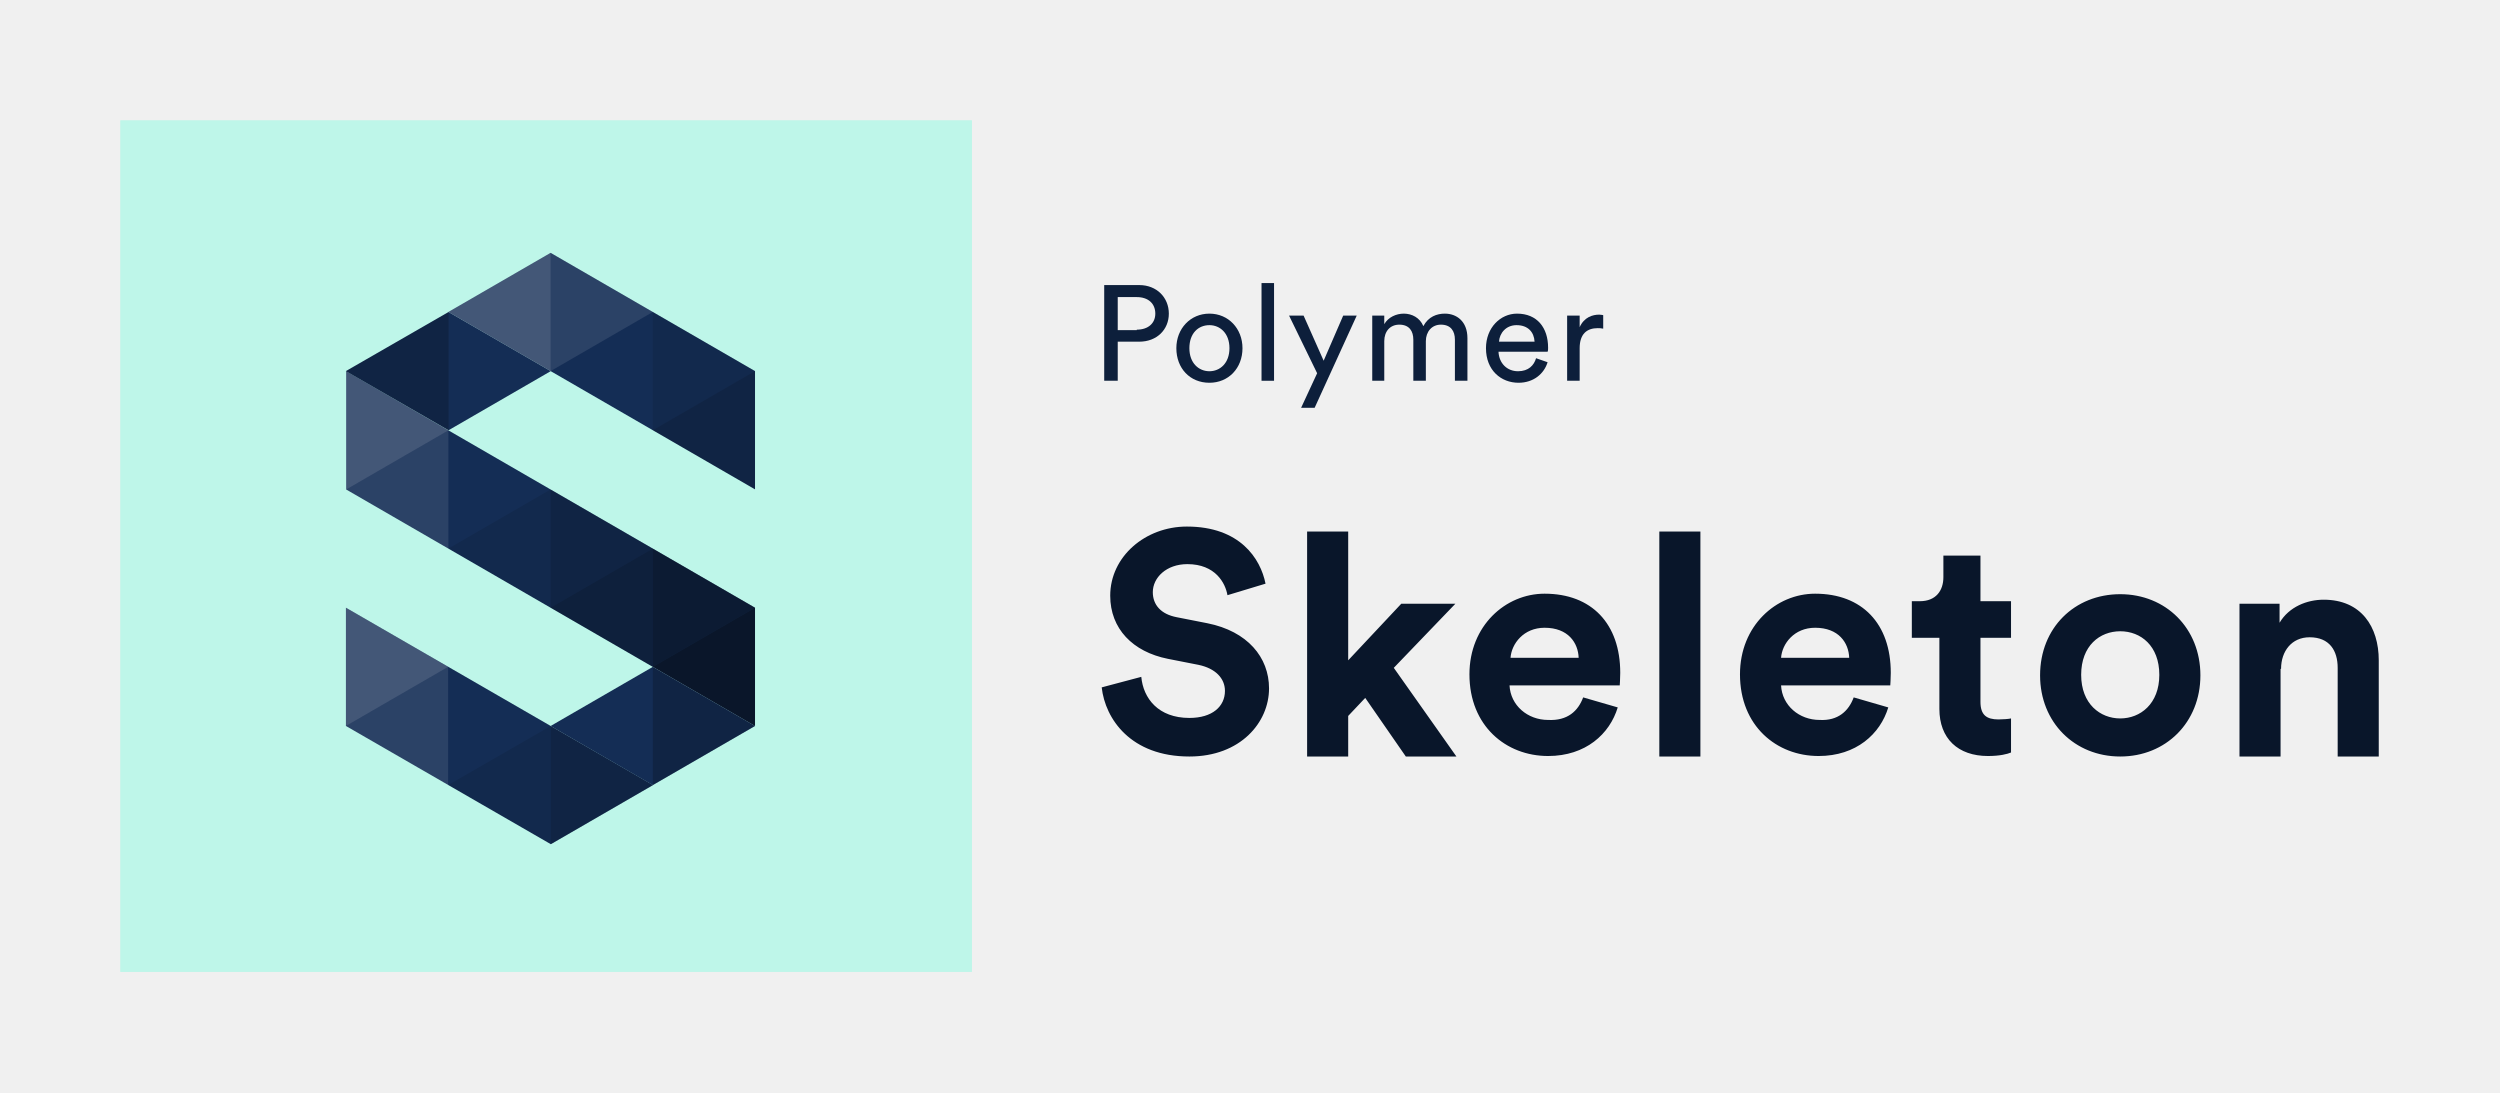
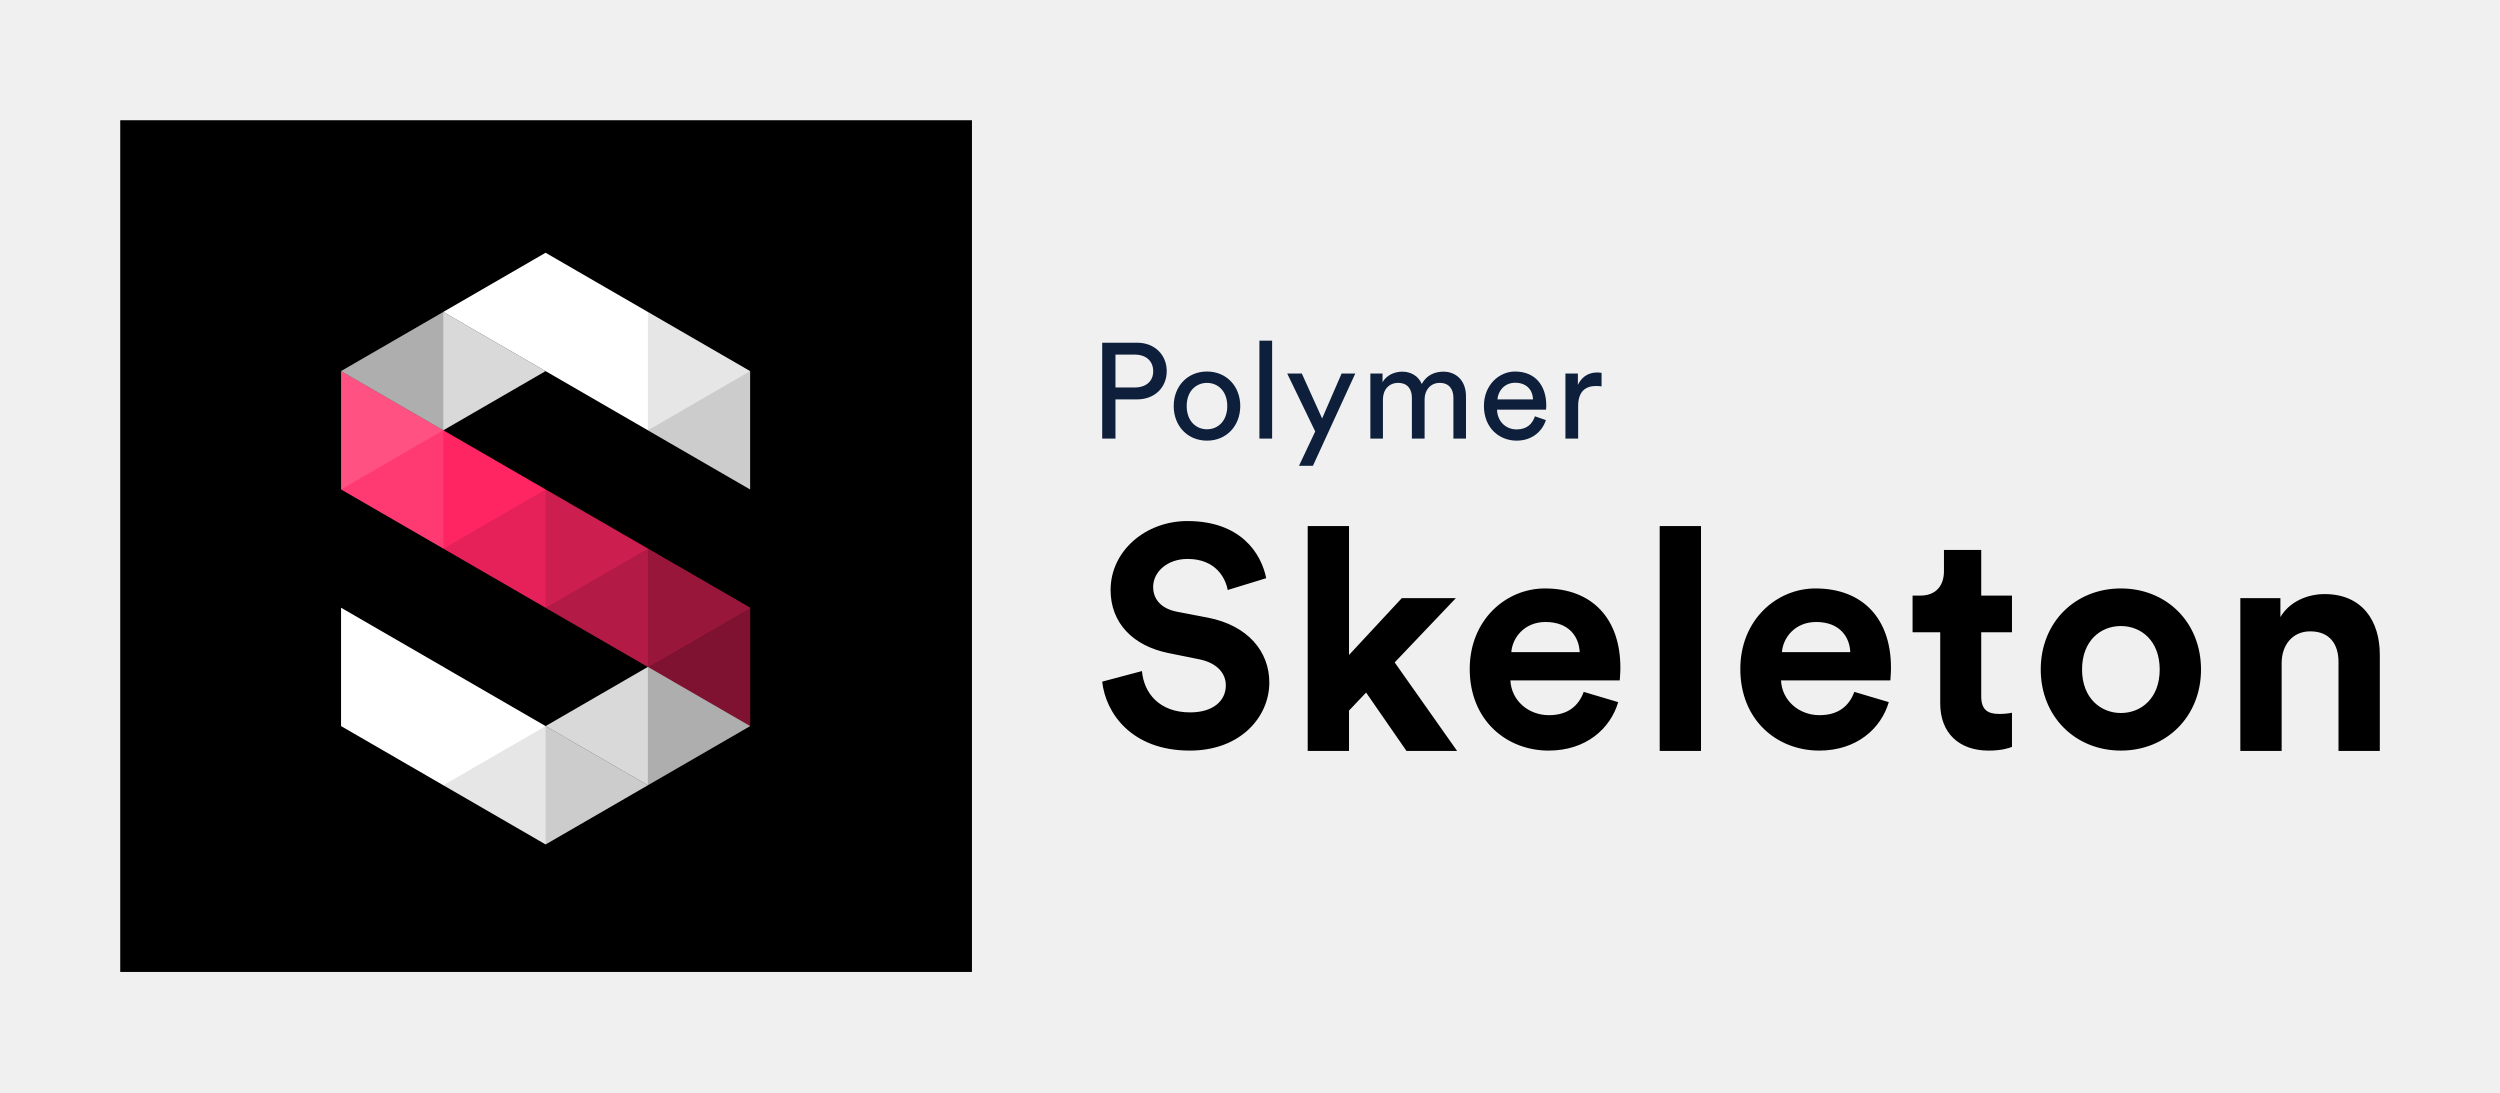
- <svg xmlns="http://www.w3.org/2000/svg" version="1.1" id="Layer_1" x="0px" y="0px" viewBox="0 0 499 218" style="enable-background:new 0 0 499 218;" xml:space="preserve">
-   <style type="text/css">
- 	.st0{fill:#09162A;}
- 	.st1{enable-background:new    ;}
- 	.st2{fill:#0D1F3B;}
- 	.st3{fill:#BEF6E9;}
- 	.st4{fill:#142D55;}
- 	.st5{fill:#FFFFFF;fill-opacity:0.2;}
- 	.st6{fill:#FFFFFF;fill-opacity:0.1;}
- 	.st7{fill-opacity:0.1;}
- 	.st8{fill-opacity:0.2;}
- 	.st9{fill-opacity:0.3;}
- 	.st10{fill-opacity:0.4;}
- 	.st11{fill-opacity:0.5;}
- 	.st12{fill:none;}
- </style>
-   <g id="Page-1">
-     <g id="Artboard">
-       <g id="Group-3" transform="translate(24, 24)">
-         <g id="Group-5" transform="translate(194, 25)">
-           <path id="Skeleton" class="st0" d="M34.6,67.5c-1-5-5.1-11.4-15.7-11.4c-8.3,0-15.3,6-15.3,13.8c0,6.6,4.5,11.2,11.5,12.6      l6.1,1.2c3.4,0.7,5.3,2.7,5.3,5.2c0,3.1-2.5,5.4-7.1,5.4c-6.2,0-9.2-3.9-9.6-8.2l-7.9,2.1c0.7,6.3,5.8,13.8,17.5,13.8      c10.2,0,15.9-6.8,15.9-13.6c0-6.2-4.3-11.4-12.3-13l-6.1-1.2c-3.2-0.6-4.8-2.5-4.8-5c0-2.9,2.7-5.6,6.9-5.6c5.6,0,7.6,3.8,8,6.2      L34.6,67.5z M72.5,71.5H61.7L51.1,82.8V57.1h-8.2V102h8.2v-8.1l3.4-3.6l8.1,11.7h10.1L60.2,84.3L72.5,71.5z M83.5,82.3h13.6      c-0.1-3-2.1-6-6.8-6C86.1,76.3,83.7,79.5,83.5,82.3z M98,90.2l6.9,2c-1.6,5.3-6.4,9.7-13.9,9.7c-8.4,0-15.7-6-15.7-16.3      c0-9.7,7.2-16.1,15-16.1c9.4,0,15.1,6,15.1,15.8c0,1.2-0.1,2.4-0.1,2.5H83.3c0.2,4,3.6,6.9,7.7,6.9C94.9,94.9,97,92.9,98,90.2z       M121.4,102V57.1h-8.2V102H121.4z M137.5,82.3h13.6c-0.1-3-2.1-6-6.8-6C140.1,76.3,137.7,79.5,137.5,82.3z M152,90.2l6.9,2      c-1.6,5.3-6.4,9.7-13.9,9.7c-8.4,0-15.7-6-15.7-16.3c0-9.7,7.2-16.1,15-16.1c9.4,0,15.1,6,15.1,15.8c0,1.2-0.1,2.4-0.1,2.5      h-21.8c0.2,4,3.6,6.9,7.7,6.9C148.9,94.9,151,92.9,152,90.2z M177.3,61.9h-7.4v4.3c0,2.7-1.5,4.8-4.7,4.8h-1.6v7.3h5.5v14.2      c0,5.9,3.7,9.4,9.7,9.4c2.4,0,3.9-0.4,4.6-0.7v-6.8c-0.4,0.1-1.6,0.2-2.5,0.2c-2.4,0-3.6-0.9-3.6-3.5V78.3h6.1V71h-6.1V61.9z       M205.2,94.4c4,0,7.8-2.9,7.8-8.7s-3.7-8.7-7.8-8.7s-7.8,2.9-7.8,8.7C197.4,91.5,201.2,94.4,205.2,94.4z M205.2,69.6      c9.1,0,16,6.8,16,16.2c0,9.4-6.9,16.2-16,16.2s-16-6.8-16-16.2C189.2,76.3,196.1,69.6,205.2,69.6z M237.3,84.5      c0-3.5,2.1-6.3,5.7-6.3c4,0,5.6,2.7,5.6,6.1V102h8.2V82.8c0-6.7-3.5-12.1-11-12.1c-3.3,0-6.9,1.4-8.8,4.6v-3.8h-8V102h8.2V84.5z      " />
-           <g class="st1">
-             <path class="st2" d="M5.1,19.2V27H2.4V7.9h7c3.5,0,5.9,2.5,5.9,5.7c0,3.2-2.4,5.6-5.9,5.6H5.1z M8.9,16.8       c2.3,0,3.7-1.3,3.7-3.2c0-2-1.4-3.3-3.7-3.3H5.1v6.6H8.9z" />
-             <path class="st2" d="M30,20.5c0,4-2.8,6.9-6.6,6.9c-3.9,0-6.6-2.9-6.6-6.9c0-3.9,2.8-6.9,6.6-6.9C27.2,13.6,30,16.6,30,20.5z        M27.4,20.5c0-3-1.9-4.6-4-4.6c-2.2,0-4,1.6-4,4.6c0,3,1.9,4.6,4,4.6C25.5,25.1,27.4,23.5,27.4,20.5z" />
-             <path class="st2" d="M33.8,27V7.5h2.5V27H33.8z" />
-             <path class="st2" d="M41.7,32.4l3.2-6.9L39.3,14h2.9l4,9l3.9-9h2.7l-8.4,18.4H41.7z" />
-             <path class="st2" d="M55.9,27V14h2.4v1.7c0.8-1.4,2.4-2.1,3.9-2.1c1.6,0,3.2,0.8,3.9,2.5c1-1.9,2.7-2.5,4.3-2.5       c2.3,0,4.5,1.5,4.5,4.9V27h-2.5v-8.2c0-1.7-0.8-3-2.8-3c-1.8,0-3,1.4-3,3.3V27h-2.5v-8.2c0-1.7-0.8-3-2.8-3c-1.8,0-3,1.3-3,3.3       V27H55.9z" />
-             <path class="st2" d="M90.9,23.3c-0.7,2.3-2.8,4.1-5.8,4.1c-3.5,0-6.5-2.5-6.5-6.9c0-4.1,2.9-6.9,6.2-6.9c4,0,6.2,2.8,6.2,6.8       c0,0.3,0,0.6-0.1,0.8h-9.8c0.1,2.3,1.7,3.9,3.9,3.9c2.1,0,3.2-1.2,3.6-2.6L90.9,23.3z M88.3,19.2c-0.1-1.9-1.3-3.3-3.6-3.3       c-2.1,0-3.4,1.6-3.5,3.3H88.3z" />
-             <path class="st2" d="M102,16.6c-0.4-0.1-0.8-0.1-1.1-0.1c-2.1,0-3.6,1.1-3.6,4V27h-2.5V14h2.5v2.3c0.9-2,2.6-2.5,3.9-2.5       c0.4,0,0.7,0.1,0.8,0.1V16.6z" />
-           </g>
-         </g>
-         <g id="Group-2">
-           <rect id="Rectangle" class="st3" width="170" height="170" />
-           <g id="polymer-2" transform="translate(85.5, 85) scale(-1, 1) rotate(-90) translate(-85.5, -85) translate(25.5, 43.5)">
-             <g id="Group-4" transform="translate(24, 0)">
-               <polygon id="Shape" class="st4" points="47.3,81.9 0.1,0.3 23.7,0.3 70.9,81.9       " />
-               <polygon id="Shape_1_" class="st5" points="47.3,81.9 59.1,61.5 70.9,81.9       " />
-               <polygon id="Shape_2_" class="st6" points="35.5,61.5 47.3,81.9 59.1,61.5       " />
-               <polygon id="Shape_3_" class="st7" points="23.7,41.1 35.5,61.5 47.3,41.1       " />
-               <polygon id="Shape_4_" class="st8" points="23.7,41.1 35.5,20.7 47.3,41.1       " />
-               <polygon id="Shape_5_" class="st9" points="11.9,20.7 23.7,41.1 35.5,20.7 11.9,20.7       " />
-               <polygon id="Shape_6_" class="st10" points="23.7,0.3 35.5,20.7 11.9,20.7       " />
-               <polygon id="Shape_7_" class="st11" points="0.1,0.3 11.9,20.7 23.7,0.3 0.1,0.3       " />
-             </g>
-             <g id="Group" transform="translate(0, 20.25323)">
-               <polygon id="Shape_8_" class="st4" points="24.1,61.7 0.5,20.8 12.3,0.4 47.7,61.7 24.1,61.7       " />
-               <polygon id="Shape_9_" class="st5" points="24.1,61.7 35.9,41.3 47.7,61.7 24.1,61.7       " />
-               <polygon id="Shape_10_" class="st6" points="12.3,41.3 24.1,61.7 35.9,41.3       " />
-               <polygon id="Shape_11_" class="st12" points="12.3,41.3 24.1,20.8 35.9,41.3       " />
-               <polygon id="Shape_12_" class="st7" points="0.5,20.8 12.3,41.3 24.1,20.8 0.5,20.8       " />
-               <polygon id="Shape_13_" class="st8" points="0.5,20.8 12.3,0.4 24.1,20.8 0.5,20.8       " />
-             </g>
-             <g id="Group_1_" transform="translate(11.99225, 0)">
-               <polygon id="Shape_14_" class="st4" points="12.1,41.1 0.3,20.7 12.1,0.3 23.9,20.7       " />
-               <polygon id="Shape_15_" class="st8" points="23.9,20.7 12.1,0.3 0.3,20.7       " />
-             </g>
-             <g id="Group_2_" transform="translate(83.02326, 40.96677)">
-               <polygon id="Shape_16_" class="st4" points="11.9,41 0.1,20.5 11.9,0.1 23.7,20.5       " />
-               <polygon id="Shape_17_" class="st8" points="23.7,20.5 11.9,41 0.1,20.5       " />
-             </g>
-             <g id="Group_3_" transform="translate(71.03101, -0)">
-               <polygon id="Shape_18_" class="st4" points="35.7,61.5 0.3,0.3 23.9,0.3 47.5,41.1 35.7,61.5       " />
-               <polygon id="Shape_19_" class="st5" points="23.9,41.1 35.7,61.5 47.5,41.1       " />
-               <polygon id="Shape_20_" class="st6" points="23.9,41.1 35.7,20.7 47.5,41.1       " />
-               <polygon id="Shape_21_" class="st7" points="12.1,20.7 23.9,0.3 35.7,20.7       " />
-               <polygon id="Shape_22_" class="st8" points="0.3,0.3 12.1,20.7 23.9,0.3       " />
-             </g>
-           </g>
-         </g>
+ <svg xmlns="http://www.w3.org/2000/svg" width="499" height="218" viewBox="0 0 499 218">
+   <g fill="none" fill-rule="evenodd" transform="translate(24 24)">
+     <g transform="translate(196 44)">
+       <path fill="#000" d="M32.736,47.408 C31.744,42.448 27.652,36 16.988,36 C8.68,36 1.674,41.952 1.674,49.764 C1.674,56.398 6.2,60.924 13.206,62.35 L19.344,63.59 C22.754,64.272 24.676,66.256 24.676,68.798 C24.676,71.898 22.134,74.192 17.546,74.192 C11.346,74.192 8.308,70.286 7.936,65.946 L0,68.054 C0.682,74.316 5.828,81.818 17.484,81.818 C27.714,81.818 33.356,74.998 33.356,68.24 C33.356,62.04 29.078,56.832 21.08,55.282 L14.942,54.104 C11.718,53.484 10.168,51.562 10.168,49.144 C10.168,46.23 12.896,43.564 17.05,43.564 C22.63,43.564 24.614,47.346 25.048,49.764 L32.736,47.408 Z M70.592,51.384 L59.804,51.384 L49.264,62.73 L49.264,37 L41.018,37 L41.018,81.888 L49.264,81.888 L49.264,73.828 L52.674,70.232 L60.734,81.888 L70.84,81.888 L58.378,64.218 L70.592,51.384 Z M81.664,62.164 L95.304,62.164 C95.18,59.126 93.196,56.15 88.484,56.15 C84.206,56.15 81.85,59.374 81.664,62.164 Z M96.11,70.1 L102.992,72.146 C101.442,77.416 96.606,81.818 89.104,81.818 C80.734,81.818 73.356,75.804 73.356,65.512 C73.356,55.778 80.548,49.454 88.36,49.454 C97.784,49.454 103.426,55.468 103.426,65.264 C103.426,66.442 103.302,67.682 103.302,67.806 L81.478,67.806 C81.664,71.836 85.074,74.75 89.166,74.75 C93.01,74.75 95.118,72.828 96.11,70.1 Z M119.52,81.888 L119.52,37 L111.274,37 L111.274,81.888 L119.52,81.888 Z M135.676,62.164 L149.316,62.164 C149.192,59.126 147.208,56.15 142.496,56.15 C138.218,56.15 135.862,59.374 135.676,62.164 Z M150.122,70.1 L157.004,72.146 C155.454,77.416 150.618,81.818 143.116,81.818 C134.746,81.818 127.368,75.804 127.368,65.512 C127.368,55.778 134.56,49.454 142.372,49.454 C151.796,49.454 157.438,55.468 157.438,65.264 C157.438,66.442 157.314,67.682 157.314,67.806 L135.49,67.806 C135.676,71.836 139.086,74.75 143.178,74.75 C147.022,74.75 149.13,72.828 150.122,70.1 Z M175.452,41.768 L168.012,41.768 L168.012,46.046 C168.012,48.774 166.524,50.882 163.3,50.882 L161.75,50.882 L161.75,58.198 L167.268,58.198 L167.268,72.396 C167.268,78.286 170.988,81.82 176.94,81.82 C179.358,81.82 180.846,81.386 181.59,81.076 L181.59,74.256 C181.156,74.38 180.04,74.504 179.048,74.504 C176.692,74.504 175.452,73.636 175.452,70.97 L175.452,58.198 L181.59,58.198 L181.59,50.882 L175.452,50.882 L175.452,41.768 Z M203.327,74.316 C207.357,74.316 211.077,71.402 211.077,65.636 C211.077,59.87 207.357,56.956 203.327,56.956 C199.297,56.956 195.577,59.87 195.577,65.636 C195.577,71.34 199.297,74.316 203.327,74.316 Z M203.327,49.454 C212.441,49.454 219.323,56.212 219.323,65.636 C219.323,74.998 212.441,81.818 203.327,81.818 C194.213,81.818 187.331,74.998 187.331,65.636 C187.331,56.212 194.213,49.454 203.327,49.454 Z M235.417,64.342 C235.417,60.808 237.525,58.018 241.121,58.018 C245.089,58.018 246.763,60.684 246.763,64.094 L246.763,81.888 L255.009,81.888 L255.009,62.668 C255.009,55.972 251.537,50.578 243.973,50.578 C240.687,50.578 237.029,52.004 235.169,55.166 L235.169,51.384 L227.171,51.384 L227.171,81.888 L235.417,81.888 L235.417,64.342 Z" />
+       <path fill="#0D1F3B" d="M2.646,9.342 L6.48,9.342 C8.775,9.342 10.179,8.073 10.179,6.102 C10.179,4.077 8.775,2.781 6.48,2.781 L2.646,2.781 L2.646,9.342 Z M6.966,11.718 L2.646,11.718 L2.646,19.548 L0,19.548 L0,0.405 L6.966,0.405 C10.503,0.405 12.879,2.862 12.879,6.075 C12.879,9.315 10.503,11.718 6.966,11.718 Z M20.914,17.685 C23.074,17.685 24.964,16.065 24.964,13.041 C24.964,10.044 23.074,8.424 20.914,8.424 C18.754,8.424 16.864,10.044 16.864,13.041 C16.864,16.065 18.754,17.685 20.914,17.685 Z M20.914,6.156 C24.802,6.156 27.556,9.099 27.556,13.041 C27.556,17.01 24.802,19.953 20.914,19.953 C17.026,19.953 14.272,17.01 14.272,13.041 C14.272,9.099 17.026,6.156 20.914,6.156 Z M33.916,19.548 L31.378,19.548 L31.378,0 L33.916,0 L33.916,19.548 Z M42.059,24.975 L39.278,24.975 L42.518,18.117 L36.929,6.561 L39.845,6.561 L43.895,15.525 L47.783,6.561 L50.51,6.561 L42.059,24.975 Z M56.034,19.548 L53.523,19.548 L53.523,6.561 L55.953,6.561 L55.953,8.289 C56.763,6.858 58.383,6.183 59.895,6.183 C61.515,6.183 63.081,6.966 63.783,8.64 C64.809,6.777 66.483,6.183 68.13,6.183 C70.398,6.183 72.612,7.722 72.612,11.124 L72.612,19.548 L70.101,19.548 L70.101,11.394 C70.101,9.693 69.264,8.424 67.347,8.424 C65.565,8.424 64.35,9.828 64.35,11.691 L64.35,19.548 L61.812,19.548 L61.812,11.394 C61.812,9.72 61.002,8.424 59.058,8.424 C57.249,8.424 56.034,9.774 56.034,11.718 L56.034,19.548 Z M78.891,11.718 L85.992,11.718 C85.938,9.855 84.723,8.397 82.428,8.397 C80.295,8.397 78.999,10.044 78.891,11.718 Z M86.37,15.093 L88.557,15.849 C87.828,18.144 85.749,19.953 82.725,19.953 C79.242,19.953 76.191,17.415 76.191,13.014 C76.191,8.937 79.134,6.156 82.401,6.156 C86.397,6.156 88.638,8.91 88.638,12.96 C88.638,13.284 88.611,13.608 88.584,13.77 L78.81,13.77 C78.864,16.092 80.538,17.712 82.725,17.712 C84.831,17.712 85.884,16.551 86.37,15.093 Z M99.67,6.426 L99.67,9.126 C99.292,9.072 98.914,9.045 98.563,9.045 C96.43,9.045 94.999,10.179 94.999,13.041 L94.999,19.548 L92.461,19.548 L92.461,6.561 L94.945,6.561 L94.945,8.829 C95.89,6.831 97.51,6.345 98.833,6.345 C99.184,6.345 99.535,6.399 99.67,6.426 Z" />
+     </g>
+     <rect width="170" height="170" fill="#000" />
+     <g transform="matrix(0 -1 -1 0 126 145)">
+       <g fill-rule="nonzero" transform="translate(24)">
+         <polygon fill="#FF2563" points="47.308 81.924 .074 .278 23.692 .278 70.926 81.924" />
+         <polygon fill="#FFF" fill-opacity=".2" points="47.308 81.924 59.116 61.513 70.926 81.924" />
+         <polygon fill="#FFF" fill-opacity=".1" points="35.5 61.513 47.308 81.924 59.116 61.513" />
+         <polygon fill="#000" fill-opacity=".1" points="23.692 41.101 35.5 61.513 47.308 41.101 23.692 41.101" />
+         <polygon fill="#000" fill-opacity=".2" points="23.692 41.101 35.5 20.69 47.308 41.101 23.692 41.101" />
+         <polygon fill="#000" fill-opacity=".3" points="11.884 20.69 23.692 41.101 35.5 20.69 11.885 20.69" />
+         <polygon fill="#000" fill-opacity=".4" points="23.692 .278 35.5 20.69 11.885 20.69" />
+         <polygon fill="#000" fill-opacity=".5" points=".074 .278 11.884 20.69 23.692 .278 .074 .278" />
+       </g>
+       <g transform="translate(0 20.253)">
+         <polygon fill="#FFF" fill-rule="nonzero" points="24.074 61.671 .455 20.848 12.266 .436 47.692 61.671 24.074 61.671" />
+         <polygon fill="#FFF" fill-opacity=".2" fill-rule="nonzero" points="24.074 61.671 35.884 41.26 47.692 61.671 24.074 61.671" />
+         <polygon fill="#FFF" fill-opacity=".1" fill-rule="nonzero" points="12.266 41.26 24.074 61.671 35.884 41.26" />
+         <polygon points="12.266 41.26 24.074 20.848 35.884 41.26" />
+         <polygon fill="#000" fill-opacity=".1" fill-rule="nonzero" points=".455 20.848 12.266 41.26 24.074 20.848 .456 20.848" />
+         <polygon fill="#000" fill-opacity=".2" fill-rule="nonzero" points=".455 20.848 12.266 .436 24.074 20.848 .456 20.848" />
+       </g>
+       <g fill-rule="nonzero" transform="translate(11.992)">
+         <polygon fill="#FFF" points="12.082 41.101 .274 20.69 12.081 .278 23.892 20.69" opacity=".85" />
+         <polygon fill="#000" fill-opacity=".2" points="23.892 20.69 12.082 .278 .274 20.69" />
+       </g>
+       <g fill-rule="nonzero" transform="translate(83.023 40.967)">
+         <polygon fill="#FFF" points="11.903 40.958 .092 20.546 11.903 .134 23.711 20.546 11.903 40.958" opacity=".85" />
+         <polygon fill="#000" fill-opacity=".2" points="23.711 20.546 11.903 40.958 .092 20.546" />
+       </g>
+       <g fill-rule="nonzero" transform="translate(71.031)">
+         <polygon fill="#FFF" points="35.703 61.513 .277 .278 23.895 .278 47.514 41.101 35.704 61.513" />
+         <polygon fill="#FFF" fill-opacity=".2" points="23.895 41.101 35.703 61.513 47.514 41.101 23.895 41.101" />
+         <polygon fill="#FFF" fill-opacity=".1" points="23.895 41.101 35.703 20.69 47.514 41.101 23.895 41.101" />
+         <polygon fill="#000" fill-opacity=".1" points="12.084 20.69 23.895 .278 35.703 20.69" />
+         <polygon fill="#000" fill-opacity=".2" points=".277 .278 12.084 20.69 23.896 .278" />
      </g>
    </g>
  </g>
</svg>
